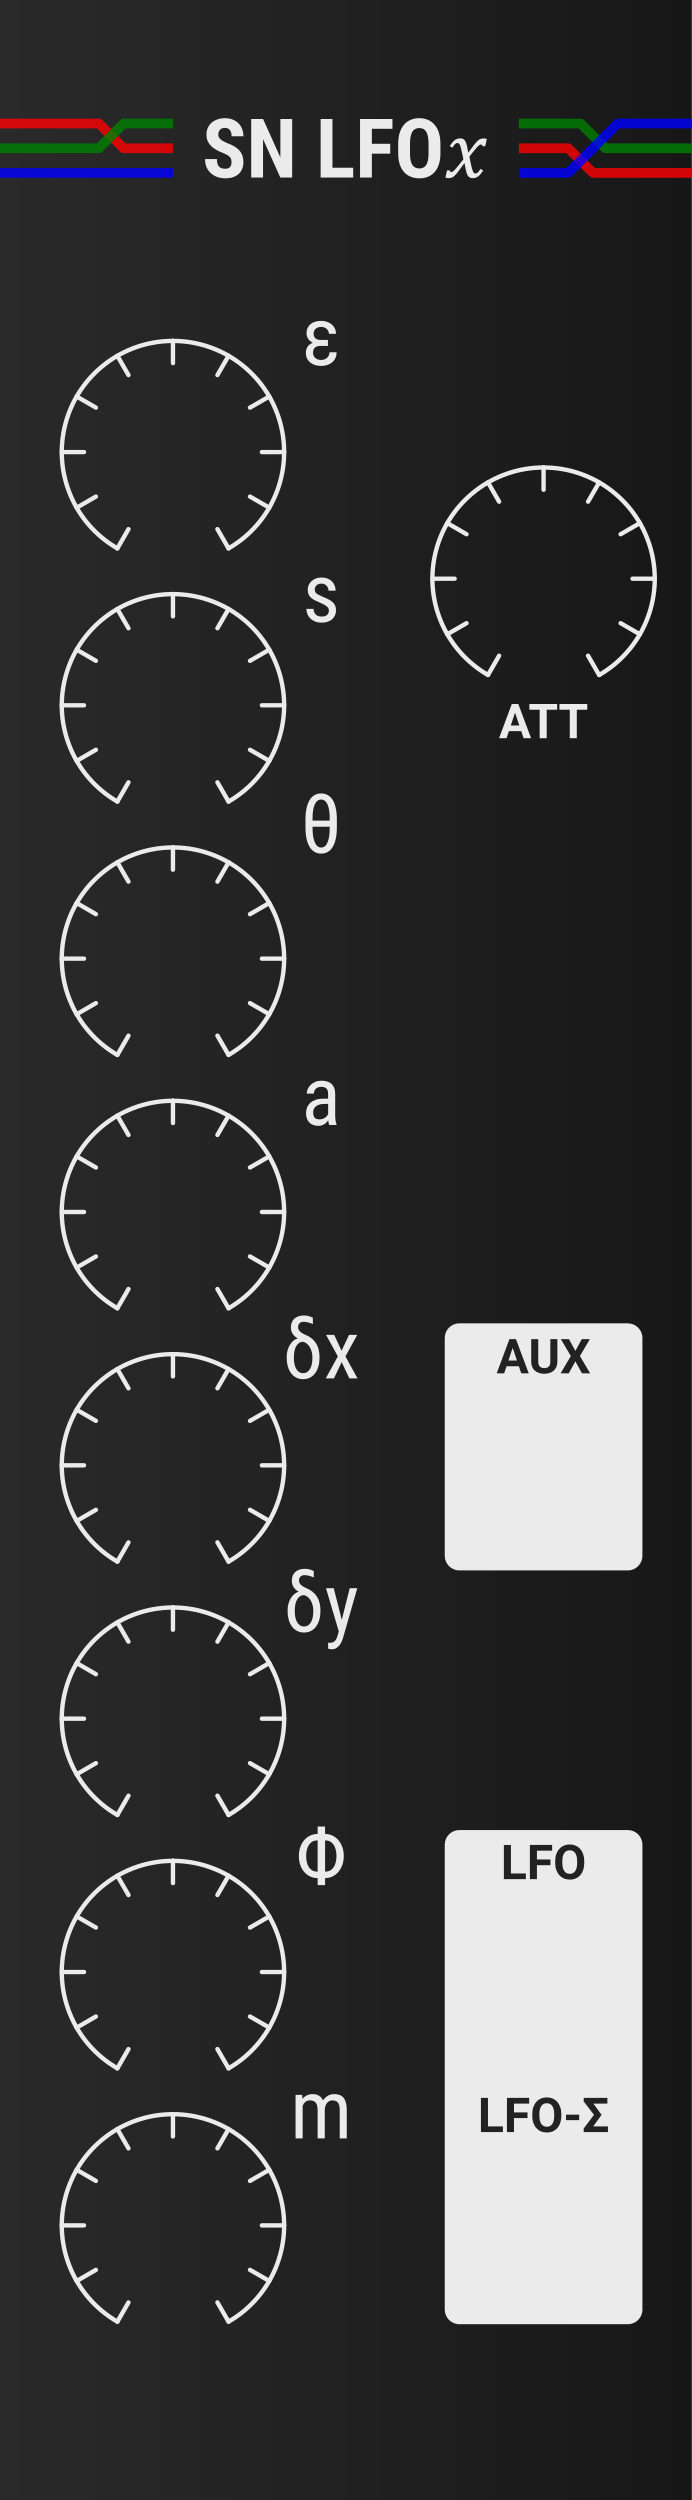
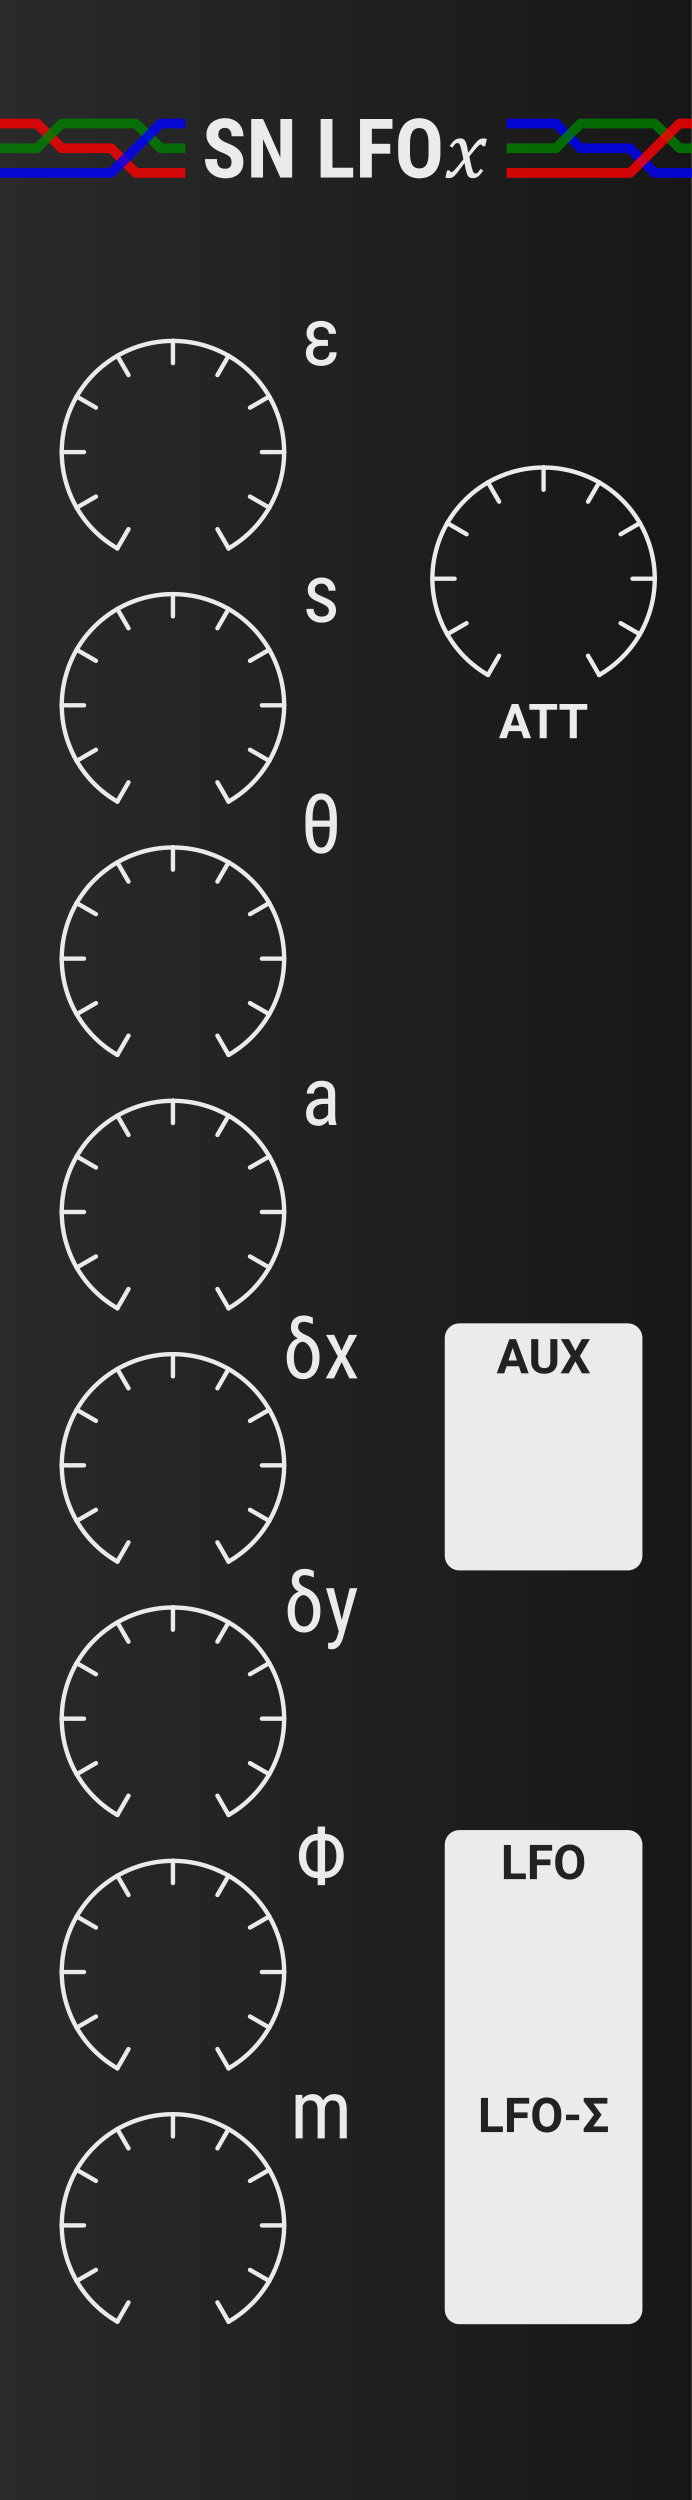
<svg xmlns="http://www.w3.org/2000/svg" version="1.1" width="35.56mm" height="128.5mm" viewBox="0 0 35.56 128.5">
  <defs>
    <linearGradient id="background">
      <stop offset="0%" stop-color="#2a2a2b" />
      <stop offset="100%" stop-color="#171717" />
    </linearGradient>
  </defs>
  <g />
  <g>
    <rect x="0" y="0" width="35.56" height="128.5" fill="url(#background)" />
  </g>
  <g transform="translate(17.78,7.62)">
    <path fill="#ebebeb" stroke="none" d="m -5.883,0.715 q 0,-0.079 -0.014,-0.141 Q -5.912,0.513 -5.959,0.459 -6.005,0.403 -6.092,0.351 -6.176,0.3 -6.319,0.242 -6.488,0.178 -6.644,0.095 -6.796,0.012 -6.914,-0.099 q -0.116,-0.114 -0.186,-0.26 -0.068,-0.149 -0.068,-0.345 0,-0.188 0.07,-0.343 0.07,-0.157 0.196,-0.267 0.128,-0.11 0.302,-0.169 0.176,-0.062 0.387,-0.062 0.217,0 0.391,0.07 0.176,0.068 0.298,0.192 0.124,0.122 0.19,0.294 0.066,0.169 0.066,0.374 h -0.606 q 0,-0.095 -0.021,-0.174 -0.019,-0.081 -0.062,-0.136 -0.041,-0.058 -0.107,-0.089 -0.066,-0.033 -0.159,-0.033 -0.087,0 -0.151,0.027 -0.062,0.027 -0.103,0.074 -0.041,0.045 -0.062,0.11 -0.021,0.064 -0.021,0.136 0,0.074 0.031,0.134 0.033,0.06 0.091,0.112 0.06,0.052 0.143,0.097 0.085,0.045 0.186,0.089 0.211,0.076 0.368,0.169 0.157,0.093 0.263,0.211 0.105,0.118 0.157,0.267 0.052,0.147 0.052,0.333 0,0.198 -0.066,0.353 -0.064,0.155 -0.186,0.263 -0.12,0.105 -0.291,0.163 -0.172,0.056 -0.387,0.056 -0.194,0 -0.382,-0.058 -0.186,-0.06 -0.333,-0.182 -0.147,-0.122 -0.238,-0.308 -0.089,-0.186 -0.089,-0.442 h 0.61 q 0,0.136 0.027,0.232 0.027,0.095 0.081,0.155 0.056,0.058 0.136,0.085 0.081,0.025 0.188,0.025 0.087,0 0.147,-0.025 0.062,-0.027 0.099,-0.07 0.039,-0.045 0.056,-0.107 0.017,-0.062 0.017,-0.134 z M -2.764,1.505 H -3.371 L -4.26,-0.469 V 1.505 h -0.608 v -3.01 h 0.608 l 0.891,1.976 V -1.505 h 0.606 z M -0.692,1 H 0.374 V 1.505 H -1.3 v -3.01 h 0.608 z M 2.278,0.277 H 1.333 V 1.505 H 0.726 V -1.505 H 2.392 v 0.506 H 1.333 v 0.771 h 0.945 z m 2.58,-0.006 q 0,0.316 -0.079,0.556 -0.079,0.24 -0.221,0.399 -0.141,0.159 -0.341,0.24 -0.198,0.081 -0.44,0.081 -0.242,0 -0.442,-0.081 Q 3.134,1.385 2.989,1.226 2.846,1.067 2.766,0.827 2.687,0.587 2.687,0.271 V -0.229 q 0,-0.325 0.079,-0.571 0.079,-0.248 0.221,-0.413 0.143,-0.165 0.343,-0.248 0.201,-0.085 0.442,-0.085 0.242,0 0.44,0.085 0.201,0.083 0.343,0.248 0.145,0.165 0.223,0.413 0.079,0.246 0.079,0.571 z M 4.248,-0.234 q 0,-0.215 -0.031,-0.366 -0.031,-0.153 -0.091,-0.25 -0.06,-0.097 -0.149,-0.143 -0.089,-0.045 -0.205,-0.045 -0.118,0 -0.207,0.045 -0.089,0.045 -0.149,0.143 -0.06,0.097 -0.091,0.25 -0.031,0.151 -0.031,0.366 v 0.504 q 0,0.205 0.031,0.351 0.031,0.145 0.091,0.238 0.062,0.093 0.151,0.136 0.091,0.043 0.209,0.043 0.116,0 0.203,-0.043 0.089,-0.043 0.149,-0.136 0.06,-0.093 0.089,-0.238 0.031,-0.147 0.031,-0.351 z M 6.038,0.571 Q 6.007,0.407 5.974,0.256 5.941,0.105 5.906,-0.025 q -0.035,-0.13 -0.058,-0.169 -0.023,-0.041 -0.05,-0.056 -0.025,-0.017 -0.064,-0.017 -0.043,0 -0.079,0.021 -0.035,0.019 -0.076,0.068 -0.041,0.048 -0.11,0.151 L 5.335,-0.116 q 0.13,-0.196 0.25,-0.294 0.12,-0.097 0.283,-0.097 0.064,0 0.112,0.014 0.05,0.014 0.087,0.045 0.037,0.029 0.066,0.076 0.029,0.048 0.056,0.13 0.027,0.081 0.05,0.203 0.025,0.12 0.043,0.25 h 0.021 q 0.198,-0.279 0.3,-0.407 0.103,-0.13 0.174,-0.192 0.07,-0.064 0.134,-0.089 0.066,-0.027 0.174,-0.027 0.097,0 0.159,0.025 l -0.083,0.374 H 7.016 q -0.012,-0.087 -0.072,-0.087 -0.019,0 -0.039,0.006 -0.021,0.006 -0.052,0.027 -0.029,0.021 -0.087,0.081 -0.058,0.06 -0.13,0.147 -0.072,0.087 -0.149,0.182 L 6.346,0.428 q 0.037,0.198 0.07,0.343 0.033,0.145 0.058,0.242 0.027,0.095 0.045,0.151 0.021,0.056 0.043,0.085 0.023,0.027 0.045,0.039 0.025,0.01 0.056,0.01 0.056,0 0.107,-0.043 0.054,-0.043 0.153,-0.196 l 0.134,0.089 q -0.145,0.215 -0.263,0.304 -0.116,0.087 -0.277,0.087 -0.089,0 -0.151,-0.033 Q 6.307,1.474 6.261,1.404 6.216,1.333 6.18,1.184 6.116,0.92 6.102,0.779 H 6.081 Q 5.862,1.087 5.755,1.222 5.649,1.356 5.579,1.42 5.511,1.484 5.445,1.509 q -0.064,0.027 -0.172,0.027 -0.097,0 -0.159,-0.025 l 0.083,-0.374 h 0.145 q 0.012,0.087 0.072,0.087 0.029,0 0.06,-0.014 0.033,-0.017 0.093,-0.074 Q 5.627,1.075 5.732,0.949 5.837,0.823 6.038,0.571 Z" />
  </g>
  <g fill="none" stroke="#ebebeb" stroke-linecap="round" stroke-linejoin="round" stroke-width="1" transform="translate(0.0,1.27)">
    <g transform="translate(8.89,21.968) scale(0.225,0.225)">
      <line x1="-10.160" y1="17.598" x2="-12.700" y2="21.997" />
      <line x1="-17.598" y1="10.160" x2="-21.997" y2="12.700" />
      <line x1="-20.32" y1="0.000" x2="-25.4" y2="0.000" />
      <line x1="-17.598" y1="-10.16" x2="-21.997" y2="-12.7" />
      <line x1="-10.16" y1="-17.598" x2="-12.7" y2="-21.997" />
      <line x1="0.000" y1="-20.32" x2="0.000" y2="-25.4" />
      <line x1="10.160" y1="-17.598" x2="12.7" y2="-21.997" />
      <line x1="17.598" y1="-10.160" x2="21.997" y2="-12.7" />
      <line x1="20.32" y1="0.000" x2="25.4" y2="0.000" />
      <line x1="17.598" y1="10.16" x2="21.997" y2="12.7" />
      <line x1="10.16" y1="17.598" x2="12.7" y2="21.997" />
      <g>
        <path d="M0.000,-25.4 a25.4,25.4,0,0,0,-12.7,47.397" />
        <path d="M0.000,-25.4 a25.4,25.4,0,0,1,12.7,47.397" />
        <circle cx="0.000" cy="0.000" r="25.4" opacity="0.5" stroke="none" />
      </g>
    </g>
    <g transform="translate(8.89,34.982) scale(0.225,0.225)">
      <line x1="-10.160" y1="17.598" x2="-12.700" y2="21.997" />
      <line x1="-17.598" y1="10.160" x2="-21.997" y2="12.700" />
      <line x1="-20.32" y1="0.000" x2="-25.4" y2="0.000" />
      <line x1="-17.598" y1="-10.16" x2="-21.997" y2="-12.7" />
      <line x1="-10.16" y1="-17.598" x2="-12.7" y2="-21.997" />
      <line x1="0.000" y1="-20.32" x2="0.000" y2="-25.4" />
      <line x1="10.160" y1="-17.598" x2="12.7" y2="-21.997" />
      <line x1="17.598" y1="-10.160" x2="21.997" y2="-12.7" />
      <line x1="20.32" y1="0.000" x2="25.4" y2="0.000" />
      <line x1="17.598" y1="10.16" x2="21.997" y2="12.7" />
      <line x1="10.16" y1="17.598" x2="12.7" y2="21.997" />
      <g>
        <path d="M0.000,-25.4 a25.4,25.4,0,0,0,-12.7,47.397" />
        <path d="M0.000,-25.4 a25.4,25.4,0,0,1,12.7,47.397" />
        <circle cx="0.000" cy="0.000" r="25.4" opacity="0.5" stroke="none" />
      </g>
    </g>
    <g transform="translate(8.89,48.004) scale(0.225,0.225)">
      <line x1="-10.160" y1="17.598" x2="-12.700" y2="21.997" />
      <line x1="-17.598" y1="10.160" x2="-21.997" y2="12.700" />
      <line x1="-20.32" y1="0.000" x2="-25.4" y2="0.000" />
      <line x1="-17.598" y1="-10.16" x2="-21.997" y2="-12.7" />
      <line x1="-10.16" y1="-17.598" x2="-12.7" y2="-21.997" />
      <line x1="0.000" y1="-20.32" x2="0.000" y2="-25.4" />
      <line x1="10.160" y1="-17.598" x2="12.7" y2="-21.997" />
      <line x1="17.598" y1="-10.160" x2="21.997" y2="-12.7" />
      <line x1="20.32" y1="0.000" x2="25.4" y2="0.000" />
      <line x1="17.598" y1="10.16" x2="21.997" y2="12.7" />
      <line x1="10.16" y1="17.598" x2="12.7" y2="21.997" />
      <g>
        <path d="M0.000,-25.4 a25.4,25.4,0,0,0,-12.7,47.397" />
        <path d="M0.000,-25.4 a25.4,25.4,0,0,1,12.7,47.397" />
        <circle cx="0.000" cy="0.000" r="25.4" opacity="0.5" stroke="none" />
      </g>
    </g>
    <g transform="translate(8.89,61.026) scale(0.225,0.225)">
      <line x1="-10.160" y1="17.598" x2="-12.700" y2="21.997" />
      <line x1="-17.598" y1="10.160" x2="-21.997" y2="12.700" />
      <line x1="-20.32" y1="0.000" x2="-25.4" y2="0.000" />
      <line x1="-17.598" y1="-10.16" x2="-21.997" y2="-12.7" />
      <line x1="-10.16" y1="-17.598" x2="-12.7" y2="-21.997" />
      <line x1="0.000" y1="-20.32" x2="0.000" y2="-25.4" />
      <line x1="10.160" y1="-17.598" x2="12.7" y2="-21.997" />
      <line x1="17.598" y1="-10.160" x2="21.997" y2="-12.7" />
      <line x1="20.32" y1="0.000" x2="25.4" y2="0.000" />
      <line x1="17.598" y1="10.16" x2="21.997" y2="12.7" />
      <line x1="10.16" y1="17.598" x2="12.7" y2="21.997" />
      <g>
        <path d="M0.000,-25.4 a25.4,25.4,0,0,0,-12.7,47.397" />
        <path d="M0.000,-25.4 a25.4,25.4,0,0,1,12.7,47.397" />
        <circle cx="0.000" cy="0.000" r="25.4" opacity="0.5" stroke="none" />
      </g>
    </g>
    <g transform="translate(8.89,74.048) scale(0.225,0.225)">
      <line x1="-10.160" y1="17.598" x2="-12.700" y2="21.997" />
      <line x1="-17.598" y1="10.160" x2="-21.997" y2="12.700" />
      <line x1="-20.32" y1="0.000" x2="-25.4" y2="0.000" />
      <line x1="-17.598" y1="-10.16" x2="-21.997" y2="-12.7" />
      <line x1="-10.16" y1="-17.598" x2="-12.7" y2="-21.997" />
      <line x1="0.000" y1="-20.32" x2="0.000" y2="-25.4" />
      <line x1="10.160" y1="-17.598" x2="12.7" y2="-21.997" />
      <line x1="17.598" y1="-10.160" x2="21.997" y2="-12.7" />
      <line x1="20.32" y1="0.000" x2="25.4" y2="0.000" />
      <line x1="17.598" y1="10.16" x2="21.997" y2="12.7" />
      <line x1="10.16" y1="17.598" x2="12.7" y2="21.997" />
      <g>
        <path d="M0.000,-25.4 a25.4,25.4,0,0,0,-12.7,47.397" />
        <path d="M0.000,-25.4 a25.4,25.4,0,0,1,12.7,47.397" />
        <circle cx="0.000" cy="0.000" r="25.4" opacity="0.5" stroke="none" />
      </g>
    </g>
    <g transform="translate(8.89,87.070) scale(0.225,0.225)">
      <line x1="-10.160" y1="17.598" x2="-12.700" y2="21.997" />
      <line x1="-17.598" y1="10.160" x2="-21.997" y2="12.700" />
      <line x1="-20.32" y1="0.000" x2="-25.4" y2="0.000" />
      <line x1="-17.598" y1="-10.16" x2="-21.997" y2="-12.7" />
      <line x1="-10.16" y1="-17.598" x2="-12.7" y2="-21.997" />
      <line x1="0.000" y1="-20.32" x2="0.000" y2="-25.4" />
      <line x1="10.160" y1="-17.598" x2="12.7" y2="-21.997" />
      <line x1="17.598" y1="-10.160" x2="21.997" y2="-12.7" />
      <line x1="20.32" y1="0.000" x2="25.4" y2="0.000" />
      <line x1="17.598" y1="10.16" x2="21.997" y2="12.7" />
      <line x1="10.16" y1="17.598" x2="12.7" y2="21.997" />
      <g>
        <path d="M0.000,-25.4 a25.4,25.4,0,0,0,-12.7,47.397" />
        <path d="M0.000,-25.4 a25.4,25.4,0,0,1,12.7,47.397" />
        <circle cx="0.000" cy="0.000" r="25.4" opacity="0.5" stroke="none" />
      </g>
    </g>
    <g transform="translate(8.89,100.093) scale(0.225,0.225)">
      <line x1="-10.160" y1="17.598" x2="-12.700" y2="21.997" />
      <line x1="-17.598" y1="10.160" x2="-21.997" y2="12.700" />
      <line x1="-20.32" y1="0.000" x2="-25.4" y2="0.000" />
      <line x1="-17.598" y1="-10.16" x2="-21.997" y2="-12.7" />
      <line x1="-10.16" y1="-17.598" x2="-12.7" y2="-21.997" />
      <line x1="0.000" y1="-20.32" x2="0.000" y2="-25.4" />
      <line x1="10.160" y1="-17.598" x2="12.7" y2="-21.997" />
      <line x1="17.598" y1="-10.160" x2="21.997" y2="-12.7" />
      <line x1="20.32" y1="0.000" x2="25.4" y2="0.000" />
      <line x1="17.598" y1="10.16" x2="21.997" y2="12.7" />
      <line x1="10.16" y1="17.598" x2="12.7" y2="21.997" />
      <g>
        <path d="M0.000,-25.4 a25.4,25.4,0,0,0,-12.7,47.397" />
        <path d="M0.000,-25.4 a25.4,25.4,0,0,1,12.7,47.397" />
        <circle cx="0.000" cy="0.000" r="25.4" opacity="0.5" stroke="none" />
      </g>
    </g>
    <g transform="translate(8.89,113.115) scale(0.225,0.225)">
      <line x1="-10.160" y1="17.598" x2="-12.700" y2="21.997" />
      <line x1="-17.598" y1="10.160" x2="-21.997" y2="12.700" />
      <line x1="-20.32" y1="0.000" x2="-25.4" y2="0.000" />
      <line x1="-17.598" y1="-10.16" x2="-21.997" y2="-12.7" />
      <line x1="-10.16" y1="-17.598" x2="-12.7" y2="-21.997" />
      <line x1="0.000" y1="-20.32" x2="0.000" y2="-25.4" />
      <line x1="10.160" y1="-17.598" x2="12.7" y2="-21.997" />
      <line x1="17.598" y1="-10.160" x2="21.997" y2="-12.7" />
      <line x1="20.32" y1="0.000" x2="25.4" y2="0.000" />
      <line x1="17.598" y1="10.16" x2="21.997" y2="12.7" />
      <line x1="10.16" y1="17.598" x2="12.7" y2="21.997" />
      <g>
        <path d="M0.000,-25.4 a25.4,25.4,0,0,0,-12.7,47.397" />
        <path d="M0.000,-25.4 a25.4,25.4,0,0,1,12.7,47.397" />
        <circle cx="0.000" cy="0.000" r="25.4" opacity="0.5" stroke="none" />
      </g>
    </g>
    <g transform="translate(27.94,28.475) scale(0.225,0.225)">
      <line x1="-10.160" y1="17.598" x2="-12.700" y2="21.997" />
      <line x1="-17.598" y1="10.160" x2="-21.997" y2="12.700" />
      <line x1="-20.32" y1="0.000" x2="-25.4" y2="0.000" />
      <line x1="-17.598" y1="-10.16" x2="-21.997" y2="-12.7" />
      <line x1="-10.16" y1="-17.598" x2="-12.7" y2="-21.997" />
      <line x1="0.000" y1="-20.32" x2="0.000" y2="-25.4" />
      <line x1="10.160" y1="-17.598" x2="12.7" y2="-21.997" />
      <line x1="17.598" y1="-10.160" x2="21.997" y2="-12.7" />
      <line x1="20.32" y1="0.000" x2="25.4" y2="0.000" />
      <line x1="17.598" y1="10.16" x2="21.997" y2="12.7" />
      <line x1="10.16" y1="17.598" x2="12.7" y2="21.997" />
      <g>
        <path d="M0.000,-25.4 a25.4,25.4,0,0,0,-12.7,47.397" />
        <path d="M0.000,-25.4 a25.4,25.4,0,0,1,12.7,47.397" />
        <circle cx="0.000" cy="0.000" r="25.4" opacity="0.5" stroke="none" />
      </g>
    </g>
  </g>
  <g transform="translate(0.0,1.27)">
    <g fill="#ebebeb">
      <g transform="translate(27.94,87.070)">
        <rect x="-5.08" y="-20.32" width="10.16" height="12.7" rx="0.75" />
      </g>
      <g transform="translate(27.94,113.115)">
        <rect x="-5.08" y="-20.32" width="10.16" height="25.4" rx="0.75" />
      </g>
    </g>
    <g fill="#222222">
      <g transform="translate(5.08,47.25)">
        <path d="M 21.59,21.706 H 20.956 L 20.835,22.068 H 20.451 L 21.104,20.312 h 0.335 l 0.657,1.756 H 21.712 Z M 21.054,21.413 h 0.439 l -0.221,-0.657 z m 2.515,-1.101 v 1.159 q 0,0.152 -0.051,0.269 -0.051,0.116 -0.14,0.194 -0.089,0.078 -0.213,0.118 -0.123,0.04 -0.269,0.04 -0.147,0 -0.271,-0.04 -0.123,-0.04 -0.212,-0.118 -0.089,-0.078 -0.14,-0.194 -0.049,-0.117 -0.049,-0.269 V 20.312 h 0.362 v 1.159 q 0,0.172 0.082,0.252 0.083,0.078 0.229,0.078 0.147,0 0.228,-0.078 0.082,-0.08 0.082,-0.252 V 20.312 Z m 0.925,0.605 0.329,-0.605 h 0.416 l -0.511,0.871 0.525,0.885 h -0.421 l -0.338,-0.615 -0.338,0.615 H 23.735 l 0.525,-0.885 -0.511,-0.871 h 0.416 z" />
      </g>
      <g transform="translate(5.08,73.25)">
        <path d="m 21.181,21.777 h 0.768 v 0.291 h -1.13 v -1.756 h 0.362 z m 2.032,-0.427 h -0.695 v 0.717 h -0.362 v -1.756 h 1.143 v 0.293 h -0.781 v 0.453 h 0.695 z m 1.739,-0.121 q 0,0.201 -0.054,0.362 -0.054,0.159 -0.153,0.27 -0.098,0.111 -0.235,0.171 -0.137,0.059 -0.303,0.059 -0.165,0 -0.303,-0.059 -0.137,-0.06 -0.238,-0.171 -0.099,-0.111 -0.154,-0.27 -0.055,-0.16 -0.055,-0.362 v -0.077 q 0,-0.2 0.054,-0.361 0.055,-0.16 0.154,-0.273 0.099,-0.112 0.236,-0.171 0.137,-0.06 0.303,-0.06 0.165,0 0.303,0.06 0.137,0.059 0.236,0.171 0.099,0.112 0.153,0.273 0.055,0.16 0.055,0.361 z m -0.367,-0.08 q 0,-0.276 -0.099,-0.42 -0.099,-0.143 -0.282,-0.143 -0.183,0 -0.282,0.143 -0.099,0.143 -0.099,0.42 v 0.08 q 0,0.137 0.025,0.244 0.027,0.105 0.075,0.177 0.049,0.071 0.121,0.109 0.071,0.036 0.163,0.036 0.183,0 0.281,-0.145 0.098,-0.145 0.098,-0.421 z" />
      </g>
      <g transform="translate(5.08,86.25)">
        <path d="m 20.002,21.777 h 0.768 v 0.291 h -1.13 v -1.756 h 0.362 z m 2.032,-0.427 h -0.695 v 0.717 h -0.362 v -1.756 h 1.143 v 0.293 H 21.34 v 0.453 h 0.695 z m 1.739,-0.121 q 0,0.201 -0.054,0.362 -0.054,0.159 -0.153,0.27 -0.098,0.111 -0.235,0.171 -0.137,0.059 -0.303,0.059 -0.165,0 -0.303,-0.059 -0.137,-0.06 -0.238,-0.171 -0.099,-0.111 -0.154,-0.27 -0.055,-0.16 -0.055,-0.362 v -0.077 q 0,-0.2 0.054,-0.361 0.055,-0.16 0.154,-0.273 0.099,-0.112 0.236,-0.171 0.137,-0.06 0.303,-0.06 0.165,0 0.303,0.06 0.137,0.059 0.236,0.171 0.099,0.112 0.153,0.273 0.055,0.16 0.055,0.361 z m -0.367,-0.08 q 0,-0.276 -0.099,-0.42 -0.099,-0.143 -0.282,-0.143 -0.183,0 -0.282,0.143 -0.099,0.143 -0.099,0.42 v 0.08 q 0,0.137 0.025,0.244 0.027,0.105 0.075,0.177 0.049,0.071 0.121,0.109 0.071,0.036 0.163,0.036 0.183,0 0.281,-0.145 0.098,-0.145 0.098,-0.421 z m 1.284,0.306 h -0.679 v -0.281 h 0.679 z m 1.145,-0.265 -0.422,0.586 h 0.755 v 0.291 h -1.246 v -0.182 l 0.529,-0.704 -0.529,-0.687 v -0.182 h 1.217 v 0.293 h -0.72 l 0.416,0.568 z" />
      </g>
    </g>
  </g>
  <g fill="#ebebeb" stroke="none">
    <g transform="translate(-6.35,17.78)">
      <path d="m 22.837,0 q -0.198,0 -0.298,0.087 -0.099,0.085 -0.099,0.273 0,0.072 0.027,0.138 0.029,0.066 0.083,0.116 0.054,0.05 0.132,0.079 0.079,0.029 0.18,0.029 0.095,0 0.174,-0.033 0.079,-0.033 0.134,-0.087 0.056,-0.054 0.085,-0.124 0.031,-0.072 0.031,-0.151 h 0.364 q 0,0.184 -0.068,0.316 -0.068,0.132 -0.18,0.219 -0.112,0.085 -0.254,0.126 -0.141,0.041 -0.285,0.041 -0.172,0 -0.318,-0.045 -0.145,-0.045 -0.25,-0.13 -0.105,-0.087 -0.165,-0.211 -0.058,-0.124 -0.058,-0.283 0,-0.194 0.091,-0.325 0.093,-0.13 0.267,-0.196 -0.153,-0.074 -0.24,-0.201 -0.085,-0.126 -0.085,-0.277 0,-0.157 0.054,-0.279 0.054,-0.122 0.153,-0.203 0.099,-0.083 0.24,-0.124 0.141,-0.043 0.312,-0.043 0.155,0 0.291,0.048 0.138,0.045 0.242,0.132 0.103,0.085 0.163,0.209 0.06,0.122 0.06,0.275 h -0.364 q 0,-0.074 -0.031,-0.138 -0.029,-0.064 -0.083,-0.112 -0.052,-0.05 -0.124,-0.076 -0.072,-0.027 -0.155,-0.027 -0.101,0 -0.176,0.029 -0.074,0.029 -0.122,0.076 -0.048,0.048 -0.072,0.11 -0.023,0.06 -0.023,0.126 0,0.072 0.021,0.134 0.021,0.06 0.064,0.103 0.045,0.043 0.114,0.068 0.07,0.025 0.169,0.025 h 0.368 v 0.306 z" />
    </g>
    <g transform="translate(-6.35,30.974)">
      <path d="m 23.256,0.415 q 0,-0.062 -0.023,-0.112 -0.023,-0.052 -0.074,-0.097 -0.052,-0.048 -0.134,-0.093 -0.081,-0.045 -0.201,-0.099 -0.155,-0.064 -0.279,-0.126 -0.122,-0.062 -0.207,-0.136 -0.083,-0.076 -0.128,-0.174 -0.043,-0.099 -0.043,-0.234 0,-0.132 0.05,-0.248 0.052,-0.116 0.145,-0.201 0.093,-0.087 0.223,-0.136 0.13,-0.05 0.291,-0.05 0.169,0 0.304,0.052 0.134,0.052 0.227,0.145 0.093,0.091 0.143,0.215 0.05,0.124 0.05,0.267 h -0.364 q 0,-0.068 -0.025,-0.132 -0.023,-0.066 -0.07,-0.118 -0.045,-0.052 -0.112,-0.083 -0.066,-0.031 -0.153,-0.031 -0.093,0 -0.159,0.027 -0.064,0.025 -0.105,0.068 -0.041,0.041 -0.062,0.097 -0.019,0.056 -0.019,0.116 0,0.062 0.017,0.107 0.019,0.043 0.062,0.083 0.043,0.039 0.118,0.079 0.076,0.039 0.194,0.091 0.169,0.066 0.3,0.134 0.132,0.066 0.221,0.147 0.089,0.079 0.134,0.18 0.045,0.101 0.045,0.236 0,0.147 -0.054,0.267 -0.052,0.118 -0.149,0.203 -0.097,0.083 -0.234,0.128 -0.136,0.043 -0.302,0.043 -0.19,0 -0.337,-0.058 -0.147,-0.06 -0.246,-0.157 -0.099,-0.099 -0.151,-0.227 -0.05,-0.128 -0.05,-0.267 h 0.368 q 0.004,0.118 0.043,0.194 0.039,0.076 0.097,0.122 0.06,0.045 0.132,0.064 0.072,0.017 0.143,0.017 0.182,0 0.277,-0.081 0.095,-0.083 0.095,-0.221 z" />
    </g>
    <g transform="translate(-6.35,21.7666)">
      <path d="m 23.665,20.745 q 0,0.349 -0.058,0.606 -0.056,0.256 -0.161,0.426 -0.105,0.167 -0.254,0.25 -0.149,0.083 -0.333,0.083 -0.182,0 -0.331,-0.083 -0.149,-0.083 -0.256,-0.25 -0.105,-0.169 -0.163,-0.426 -0.058,-0.256 -0.058,-0.606 V 20.363 q 0,-0.347 0.058,-0.602 0.058,-0.254 0.163,-0.42 0.105,-0.165 0.254,-0.244 0.149,-0.081 0.331,-0.081 0.184,0 0.333,0.081 0.149,0.079 0.254,0.244 0.105,0.165 0.163,0.42 0.058,0.254 0.058,0.602 z m -1.249,-0.333 h 0.881 v -0.114 q 0,-0.469 -0.114,-0.717 -0.112,-0.25 -0.327,-0.25 -0.213,0 -0.327,0.25 -0.114,0.248 -0.114,0.717 z m 0.881,0.314 h -0.881 v 0.081 q 0,0.234 0.029,0.418 0.031,0.182 0.087,0.31 0.056,0.128 0.138,0.196 0.083,0.066 0.188,0.066 0.107,0 0.19,-0.066 0.083,-0.068 0.136,-0.196 0.056,-0.128 0.083,-0.31 0.029,-0.184 0.029,-0.418 z" />
    </g>
    <g transform="translate(-6.35,56.838)">
      <path d="m 23.27,0.988 q -0.019,-0.041 -0.031,-0.105 -0.01,-0.066 -0.017,-0.138 -0.039,0.058 -0.091,0.11 -0.05,0.052 -0.114,0.091 -0.062,0.039 -0.136,0.062 -0.072,0.023 -0.155,0.023 -0.147,0 -0.267,-0.041 -0.118,-0.041 -0.203,-0.124 -0.085,-0.083 -0.13,-0.203 -0.045,-0.122 -0.045,-0.283 0,-0.161 0.056,-0.298 0.056,-0.136 0.165,-0.236 0.11,-0.099 0.275,-0.155 0.165,-0.058 0.384,-0.058 h 0.254 v -0.238 q 0,-0.201 -0.089,-0.285 -0.089,-0.085 -0.271,-0.085 -0.089,0 -0.159,0.029 -0.068,0.027 -0.116,0.074 -0.048,0.048 -0.072,0.112 -0.025,0.062 -0.025,0.132 h -0.366 q 0,-0.12 0.052,-0.238 0.054,-0.12 0.151,-0.213 0.099,-0.095 0.24,-0.153 0.141,-0.058 0.314,-0.058 0.155,0 0.283,0.037 0.13,0.037 0.223,0.12 0.095,0.083 0.147,0.213 0.052,0.13 0.052,0.318 v 1.102 q 0,0.056 0.004,0.118 0.004,0.062 0.012,0.122 0.01,0.06 0.023,0.116 0.014,0.054 0.031,0.099 v 0.033 z m -0.488,-0.291 q 0.076,0 0.145,-0.023 0.068,-0.023 0.124,-0.058 0.056,-0.037 0.097,-0.083 0.043,-0.048 0.068,-0.097 v -0.533 h -0.192 q -0.132,0 -0.24,0.029 -0.105,0.029 -0.182,0.085 -0.074,0.054 -0.116,0.134 -0.039,0.081 -0.039,0.184 0,0.101 0.021,0.172 0.021,0.068 0.062,0.112 0.041,0.041 0.103,0.06 0.064,0.019 0.149,0.019 z" />
    </g>
    <g transform="translate(-6.35,69.86)">
      <path d="m 21.304,-1.635 q 0,-0.141 0.043,-0.252 0.045,-0.114 0.13,-0.192 0.087,-0.081 0.209,-0.122 0.124,-0.043 0.281,-0.043 0.136,0 0.24,0.029 0.105,0.027 0.223,0.085 l 0.002,0.331 q -0.035,-0.019 -0.089,-0.039 -0.054,-0.023 -0.118,-0.039 -0.062,-0.019 -0.13,-0.031 -0.068,-0.012 -0.136,-0.012 -0.136,0 -0.213,0.074 -0.074,0.074 -0.074,0.203 0,0.043 0.014,0.091 0.014,0.048 0.054,0.097 0.041,0.05 0.114,0.101 0.072,0.05 0.188,0.099 0.372,0.153 0.552,0.44 0.18,0.287 0.18,0.709 v 0.043 q 0,0.234 -0.058,0.434 -0.056,0.201 -0.163,0.347 -0.107,0.147 -0.265,0.229 -0.155,0.083 -0.356,0.083 -0.203,0 -0.36,-0.083 -0.157,-0.083 -0.265,-0.229 -0.107,-0.147 -0.165,-0.347 -0.056,-0.201 -0.056,-0.434 v -0.043 q 0,-0.184 0.043,-0.343 0.045,-0.161 0.122,-0.287 0.076,-0.126 0.18,-0.211 0.103,-0.085 0.219,-0.118 l -0.002,-0.01 q -0.159,-0.081 -0.252,-0.225 -0.093,-0.145 -0.093,-0.333 z m 0.151,1.571 q 0,0.159 0.027,0.302 0.029,0.143 0.087,0.25 0.058,0.105 0.147,0.169 0.091,0.062 0.217,0.062 0.124,0 0.213,-0.062 0.091,-0.064 0.149,-0.169 0.058,-0.107 0.085,-0.25 0.027,-0.143 0.027,-0.302 v -0.043 q 0,-0.132 -0.033,-0.26 -0.031,-0.13 -0.093,-0.238 -0.06,-0.107 -0.149,-0.184 -0.089,-0.076 -0.201,-0.103 -0.124,0 -0.213,0.064 -0.089,0.064 -0.149,0.172 -0.058,0.107 -0.087,0.25 -0.027,0.143 -0.027,0.3 z m 2.452,-0.368 0.382,-0.816 h 0.424 l -0.608,1.106 0.622,1.131 h -0.42 l -0.395,-0.837 -0.397,0.837 h -0.422 l 0.622,-1.131 -0.606,-1.106 h 0.42 z" />
    </g>
    <g transform="translate(-6.35,82.882)">
      <path d="m 21.351,-1.635 q 0,-0.141 0.043,-0.252 0.045,-0.114 0.13,-0.192 0.087,-0.081 0.209,-0.122 0.124,-0.043 0.281,-0.043 0.136,0 0.24,0.029 0.105,0.027 0.223,0.085 l 0.002,0.331 q -0.035,-0.019 -0.089,-0.039 -0.054,-0.023 -0.118,-0.039 -0.062,-0.019 -0.13,-0.031 -0.068,-0.012 -0.136,-0.012 -0.136,0 -0.213,0.074 -0.074,0.074 -0.074,0.203 0,0.043 0.014,0.091 0.014,0.048 0.054,0.097 0.041,0.05 0.114,0.101 0.072,0.05 0.188,0.099 0.372,0.153 0.552,0.44 0.18,0.287 0.18,0.709 v 0.043 q 0,0.234 -0.058,0.434 -0.056,0.201 -0.163,0.347 -0.107,0.147 -0.265,0.229 -0.155,0.083 -0.356,0.083 -0.203,0 -0.36,-0.083 -0.157,-0.083 -0.265,-0.229 -0.107,-0.147 -0.165,-0.347 -0.056,-0.201 -0.056,-0.434 v -0.043 q 0,-0.184 0.043,-0.343 0.045,-0.161 0.122,-0.287 0.076,-0.126 0.18,-0.211 0.103,-0.085 0.219,-0.118 l -0.002,-0.01 q -0.159,-0.081 -0.252,-0.225 -0.093,-0.145 -0.093,-0.333 z m 0.151,1.571 q 0,0.159 0.027,0.302 0.029,0.143 0.087,0.25 0.058,0.105 0.147,0.169 0.091,0.062 0.217,0.062 0.124,0 0.213,-0.062 0.091,-0.064 0.149,-0.169 0.058,-0.107 0.085,-0.25 0.027,-0.143 0.027,-0.302 v -0.043 q 0,-0.132 -0.033,-0.26 -0.031,-0.13 -0.093,-0.238 -0.06,-0.107 -0.149,-0.184 -0.089,-0.076 -0.201,-0.103 -0.124,0 -0.213,0.064 -0.089,0.064 -0.149,0.172 -0.058,0.107 -0.087,0.25 -0.027,0.143 -0.027,0.3 z m 2.416,0.444 0.407,-1.629 h 0.389 l -0.74,2.582 q -0.025,0.083 -0.07,0.18 -0.043,0.097 -0.112,0.18 -0.068,0.085 -0.165,0.141 -0.095,0.058 -0.221,0.058 -0.021,0 -0.048,-0.004 -0.027,-0.004 -0.054,-0.01 -0.027,-0.004 -0.052,-0.01 -0.023,-0.004 -0.037,-0.008 v -0.31 q 0.012,0.004 0.039,0.006 0.029,0.002 0.041,0.002 0.081,0 0.143,-0.019 0.062,-0.019 0.11,-0.062 0.05,-0.041 0.085,-0.112 0.037,-0.07 0.066,-0.174 l 0.064,-0.221 -0.657,-2.218 h 0.399 z" />
    </g>
    <g transform="translate(-6.35,95.905)">
      <path d="m 23.059,-1.639 h 0.004 q 0.201,0 0.374,0.083 0.176,0.083 0.304,0.232 0.13,0.149 0.205,0.358 0.074,0.209 0.074,0.459 0,0.252 -0.074,0.461 -0.074,0.207 -0.205,0.358 -0.128,0.151 -0.304,0.234 -0.174,0.083 -0.374,0.083 h -0.004 v 0.362 h -0.382 v -0.362 h -0.012 q -0.201,0 -0.374,-0.083 -0.174,-0.083 -0.304,-0.232 -0.128,-0.149 -0.203,-0.356 -0.072,-0.209 -0.072,-0.461 0,-0.25 0.072,-0.459 0.074,-0.209 0.203,-0.36 0.13,-0.151 0.304,-0.234 0.174,-0.083 0.374,-0.083 h 0.012 v -0.382 h 0.382 z m -0.395,0.329 q -0.141,0 -0.248,0.058 -0.107,0.058 -0.18,0.163 -0.072,0.105 -0.112,0.254 -0.037,0.149 -0.037,0.331 0,0.184 0.037,0.333 0.039,0.147 0.112,0.252 0.072,0.103 0.18,0.161 0.107,0.056 0.248,0.056 h 0.012 v -1.608 z m 0.395,0 v 1.608 h 0.008 q 0.138,0 0.246,-0.056 0.107,-0.058 0.18,-0.163 0.074,-0.105 0.112,-0.254 0.039,-0.149 0.039,-0.333 0,-0.182 -0.039,-0.329 -0.037,-0.149 -0.112,-0.254 -0.072,-0.105 -0.18,-0.161 -0.107,-0.058 -0.246,-0.058 z" />
    </g>
    <g transform="translate(-6.35,108.927)">
      <path d="m 21.885,-1.249 0.008,0.207 q 0.097,-0.118 0.229,-0.182 0.134,-0.066 0.31,-0.066 0.169,0 0.306,0.076 0.138,0.076 0.217,0.248 0.095,-0.147 0.24,-0.236 0.147,-0.089 0.347,-0.089 0.151,0 0.269,0.048 0.118,0.045 0.198,0.145 0.081,0.099 0.122,0.252 0.043,0.153 0.043,0.364 v 1.47 H 23.812 v -1.472 q 0,-0.141 -0.027,-0.234 -0.027,-0.093 -0.076,-0.149 -0.05,-0.056 -0.12,-0.076 -0.07,-0.023 -0.157,-0.023 -0.087,0 -0.155,0.035 -0.068,0.035 -0.118,0.097 -0.048,0.062 -0.079,0.145 -0.029,0.083 -0.037,0.178 v 0.01 1.488 h -0.368 v -1.47 q 0,-0.13 -0.027,-0.221 -0.025,-0.093 -0.074,-0.151 -0.05,-0.058 -0.12,-0.085 -0.07,-0.027 -0.157,-0.027 -0.153,0 -0.246,0.076 -0.093,0.074 -0.145,0.201 v 1.676 h -0.364 v -2.237 z" />
    </g>
    <g transform="translate(5.08,15.875)">
      <path d="m 21.712,21.706 h -0.634 l -0.121,0.362 h -0.385 l 0.654,-1.756 h 0.335 l 0.657,1.756 h -0.385 z m -0.537,-0.293 h 0.439 l -0.221,-0.657 z m 2.384,-0.808 h -0.538 v 1.463 h -0.362 v -1.463 h -0.531 v -0.293 h 1.43 z m 1.547,0 h -0.538 v 1.463 h -0.362 v -1.463 h -0.531 v -0.293 h 1.43 z" />
    </g>
  </g>
  <g transform="translate(0.0,7.62)" fill="none" stroke-width="0.5" stroke-linejoin="round" stroke-opacity="0.8">
-     <path d="M 0,-1.27 l5.08,0.0 l1.27,1.27  l2.54,0" stroke="red" />
-     <path d="M 0,0.0   l5.08,0.0 l1.27,-1.27 l2.54,0" stroke="green" />
-     <path d="M 0,1.27  l8.89,0" stroke="blue" />
-     <path d="M 26.67,-1.27 l3.175,0.0 l1.27,1.27 l4.445,0.0" stroke="green" />
-     <path d="M 26.67,0.0   l2.54,0.0 l1.27,1.27  l5.08,0.0" stroke="red" />
-     <path d="M 26.67,1.27  l2.54,0.0 l2.54,-2.54 l3.81,0.0" stroke="blue" />
+     <path d="M -0.635,-1.27 l2.54,0.0 l1.27,1.27  l2.54,0 l1.27,1.27 l2.54,0" stroke="red" />
+     <path d="M -0.635,0.0   l2.54,0.0 l1.27,-1.27 l3.81,0 l1.27,1.27 l1.27,0" stroke="green" />
+     <path d="M -0.635,1.27  l6.35,0.0 l2.54,-2.54 l1.27,0" stroke="blue" />
+     <path d="M 26.035,-1.27 l2.54,0.0 l1.27,1.27  l2.54,0 l1.27,1.27 l2.54,0" stroke="blue" />
+     <path d="M 26.035,0.0   l2.54,0.0 l1.27,-1.27 l3.81,0 l1.27,1.27 l1.27,0" stroke="green" />
+     <path d="M 26.035,1.27  l6.35,0.0 l2.54,-2.54 l1.27,0" stroke="red" />
  </g>
</svg>
